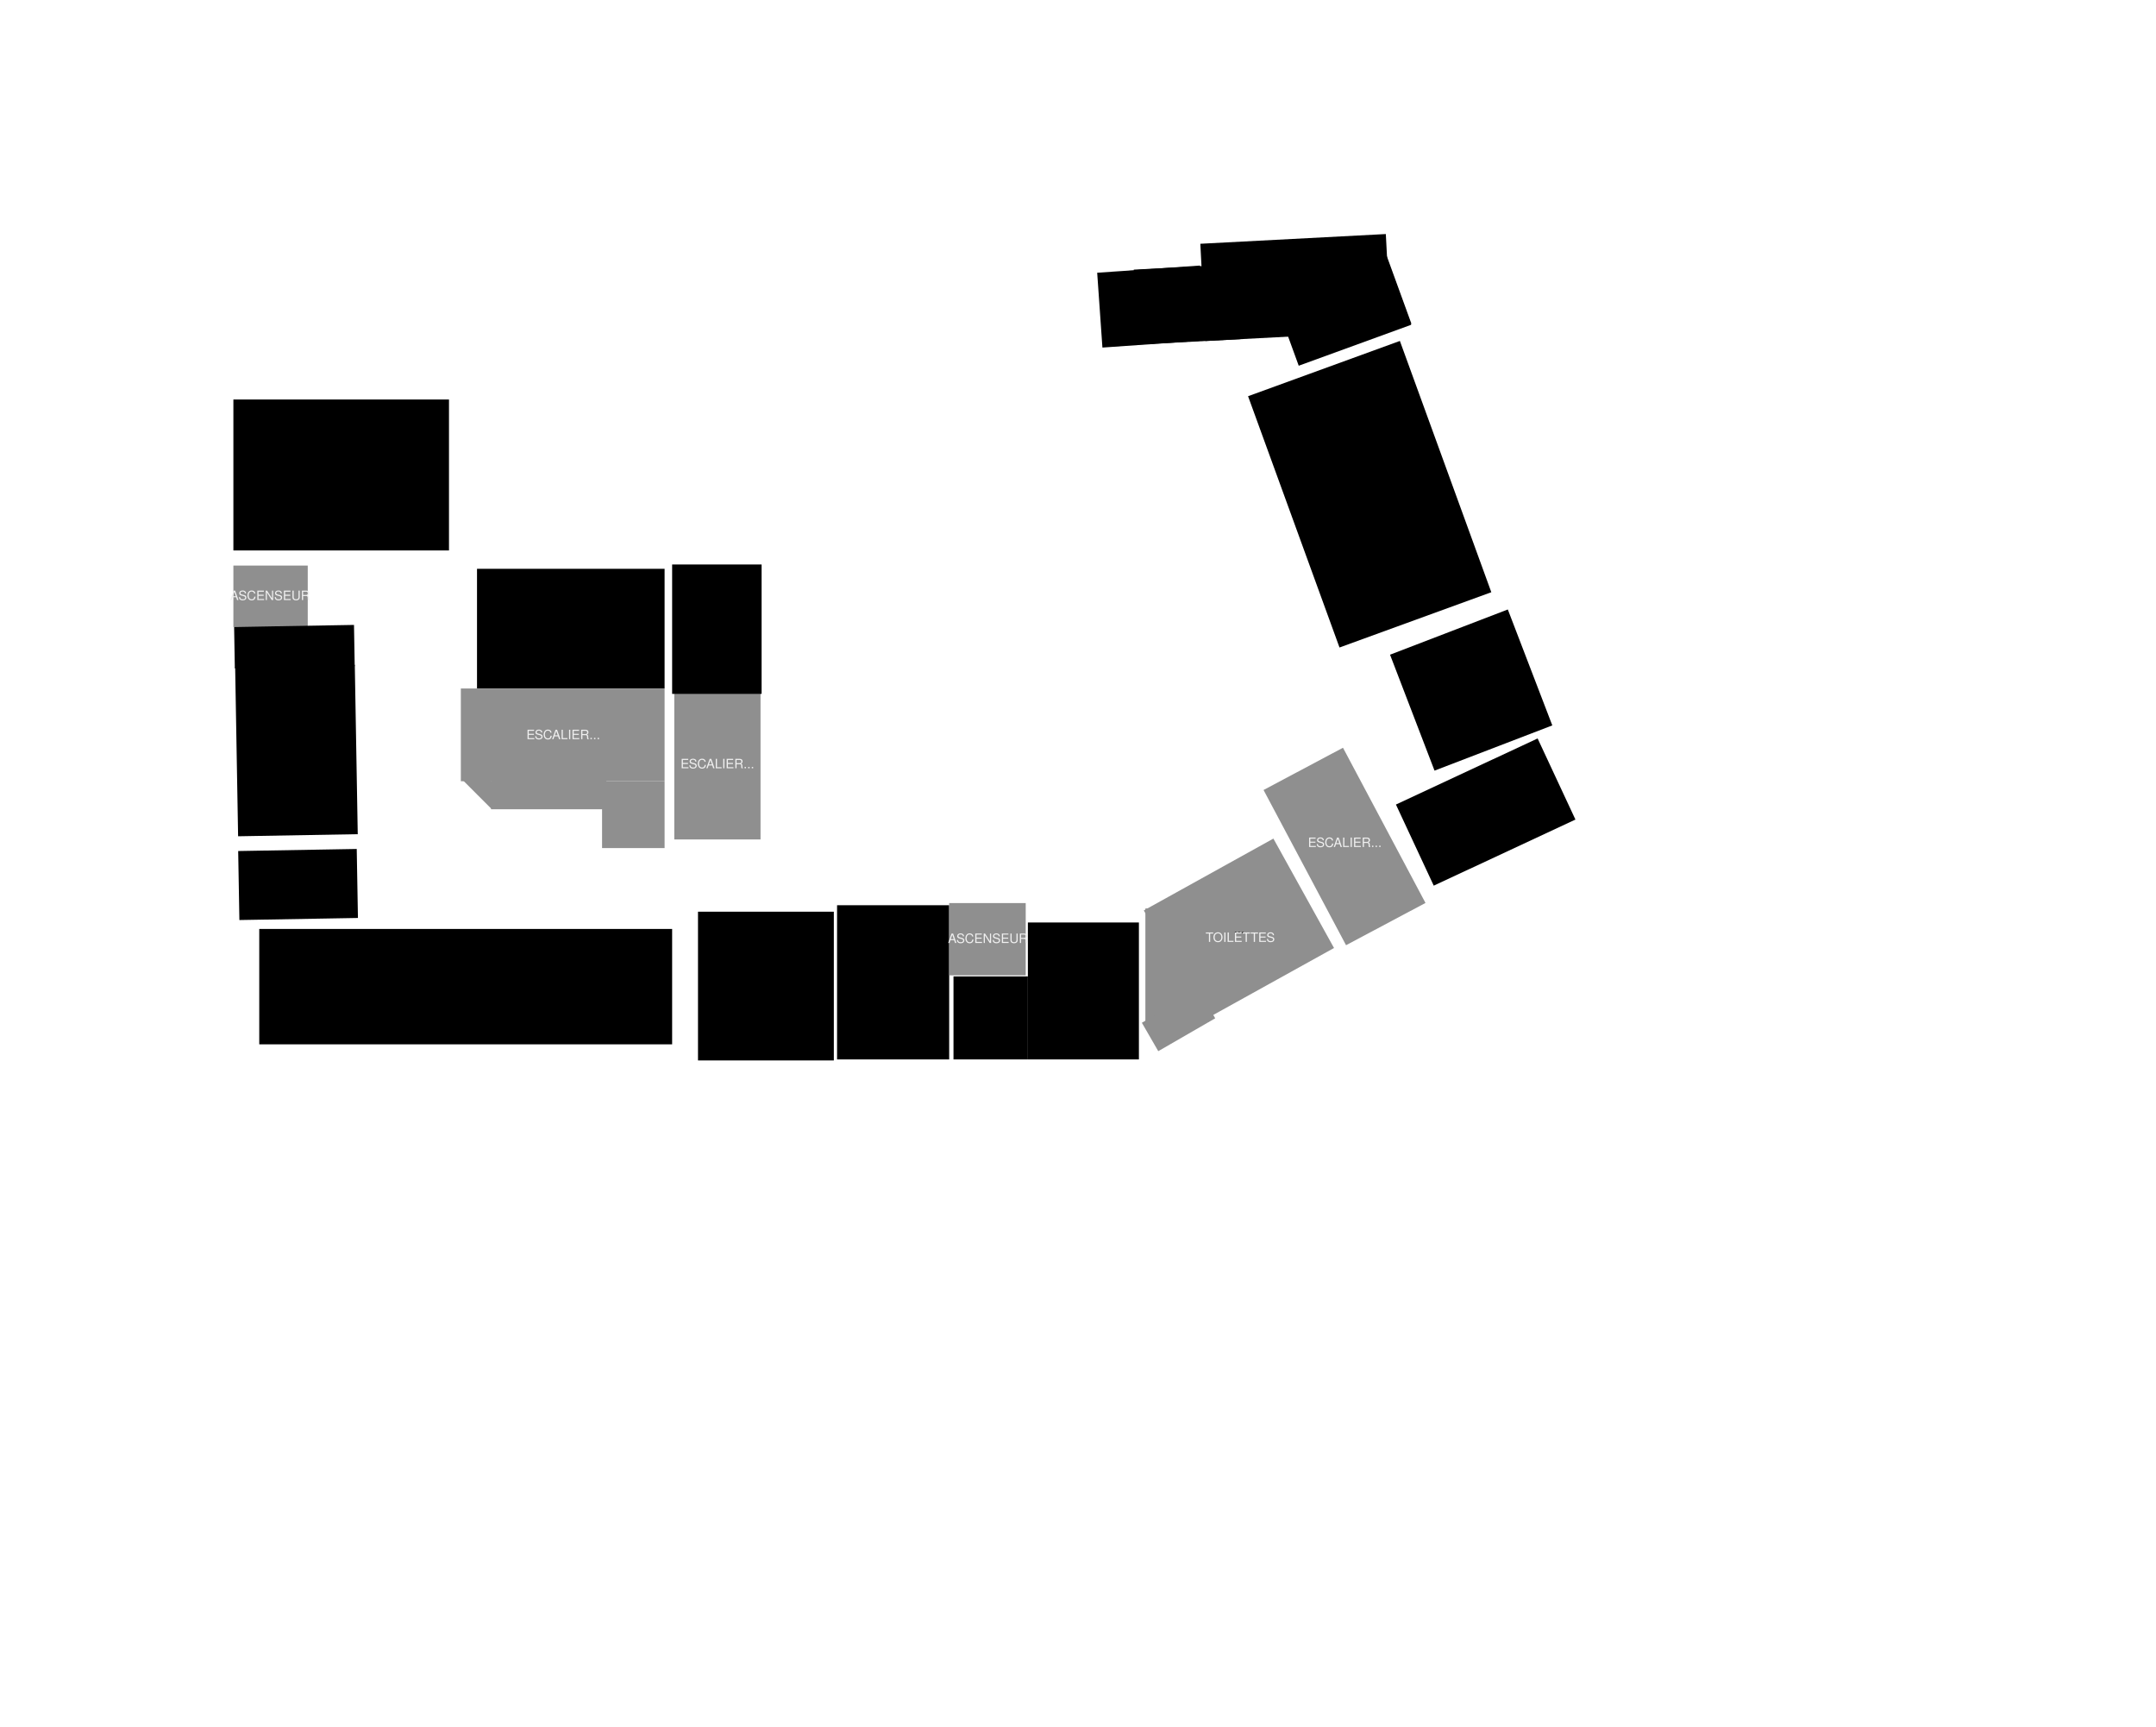
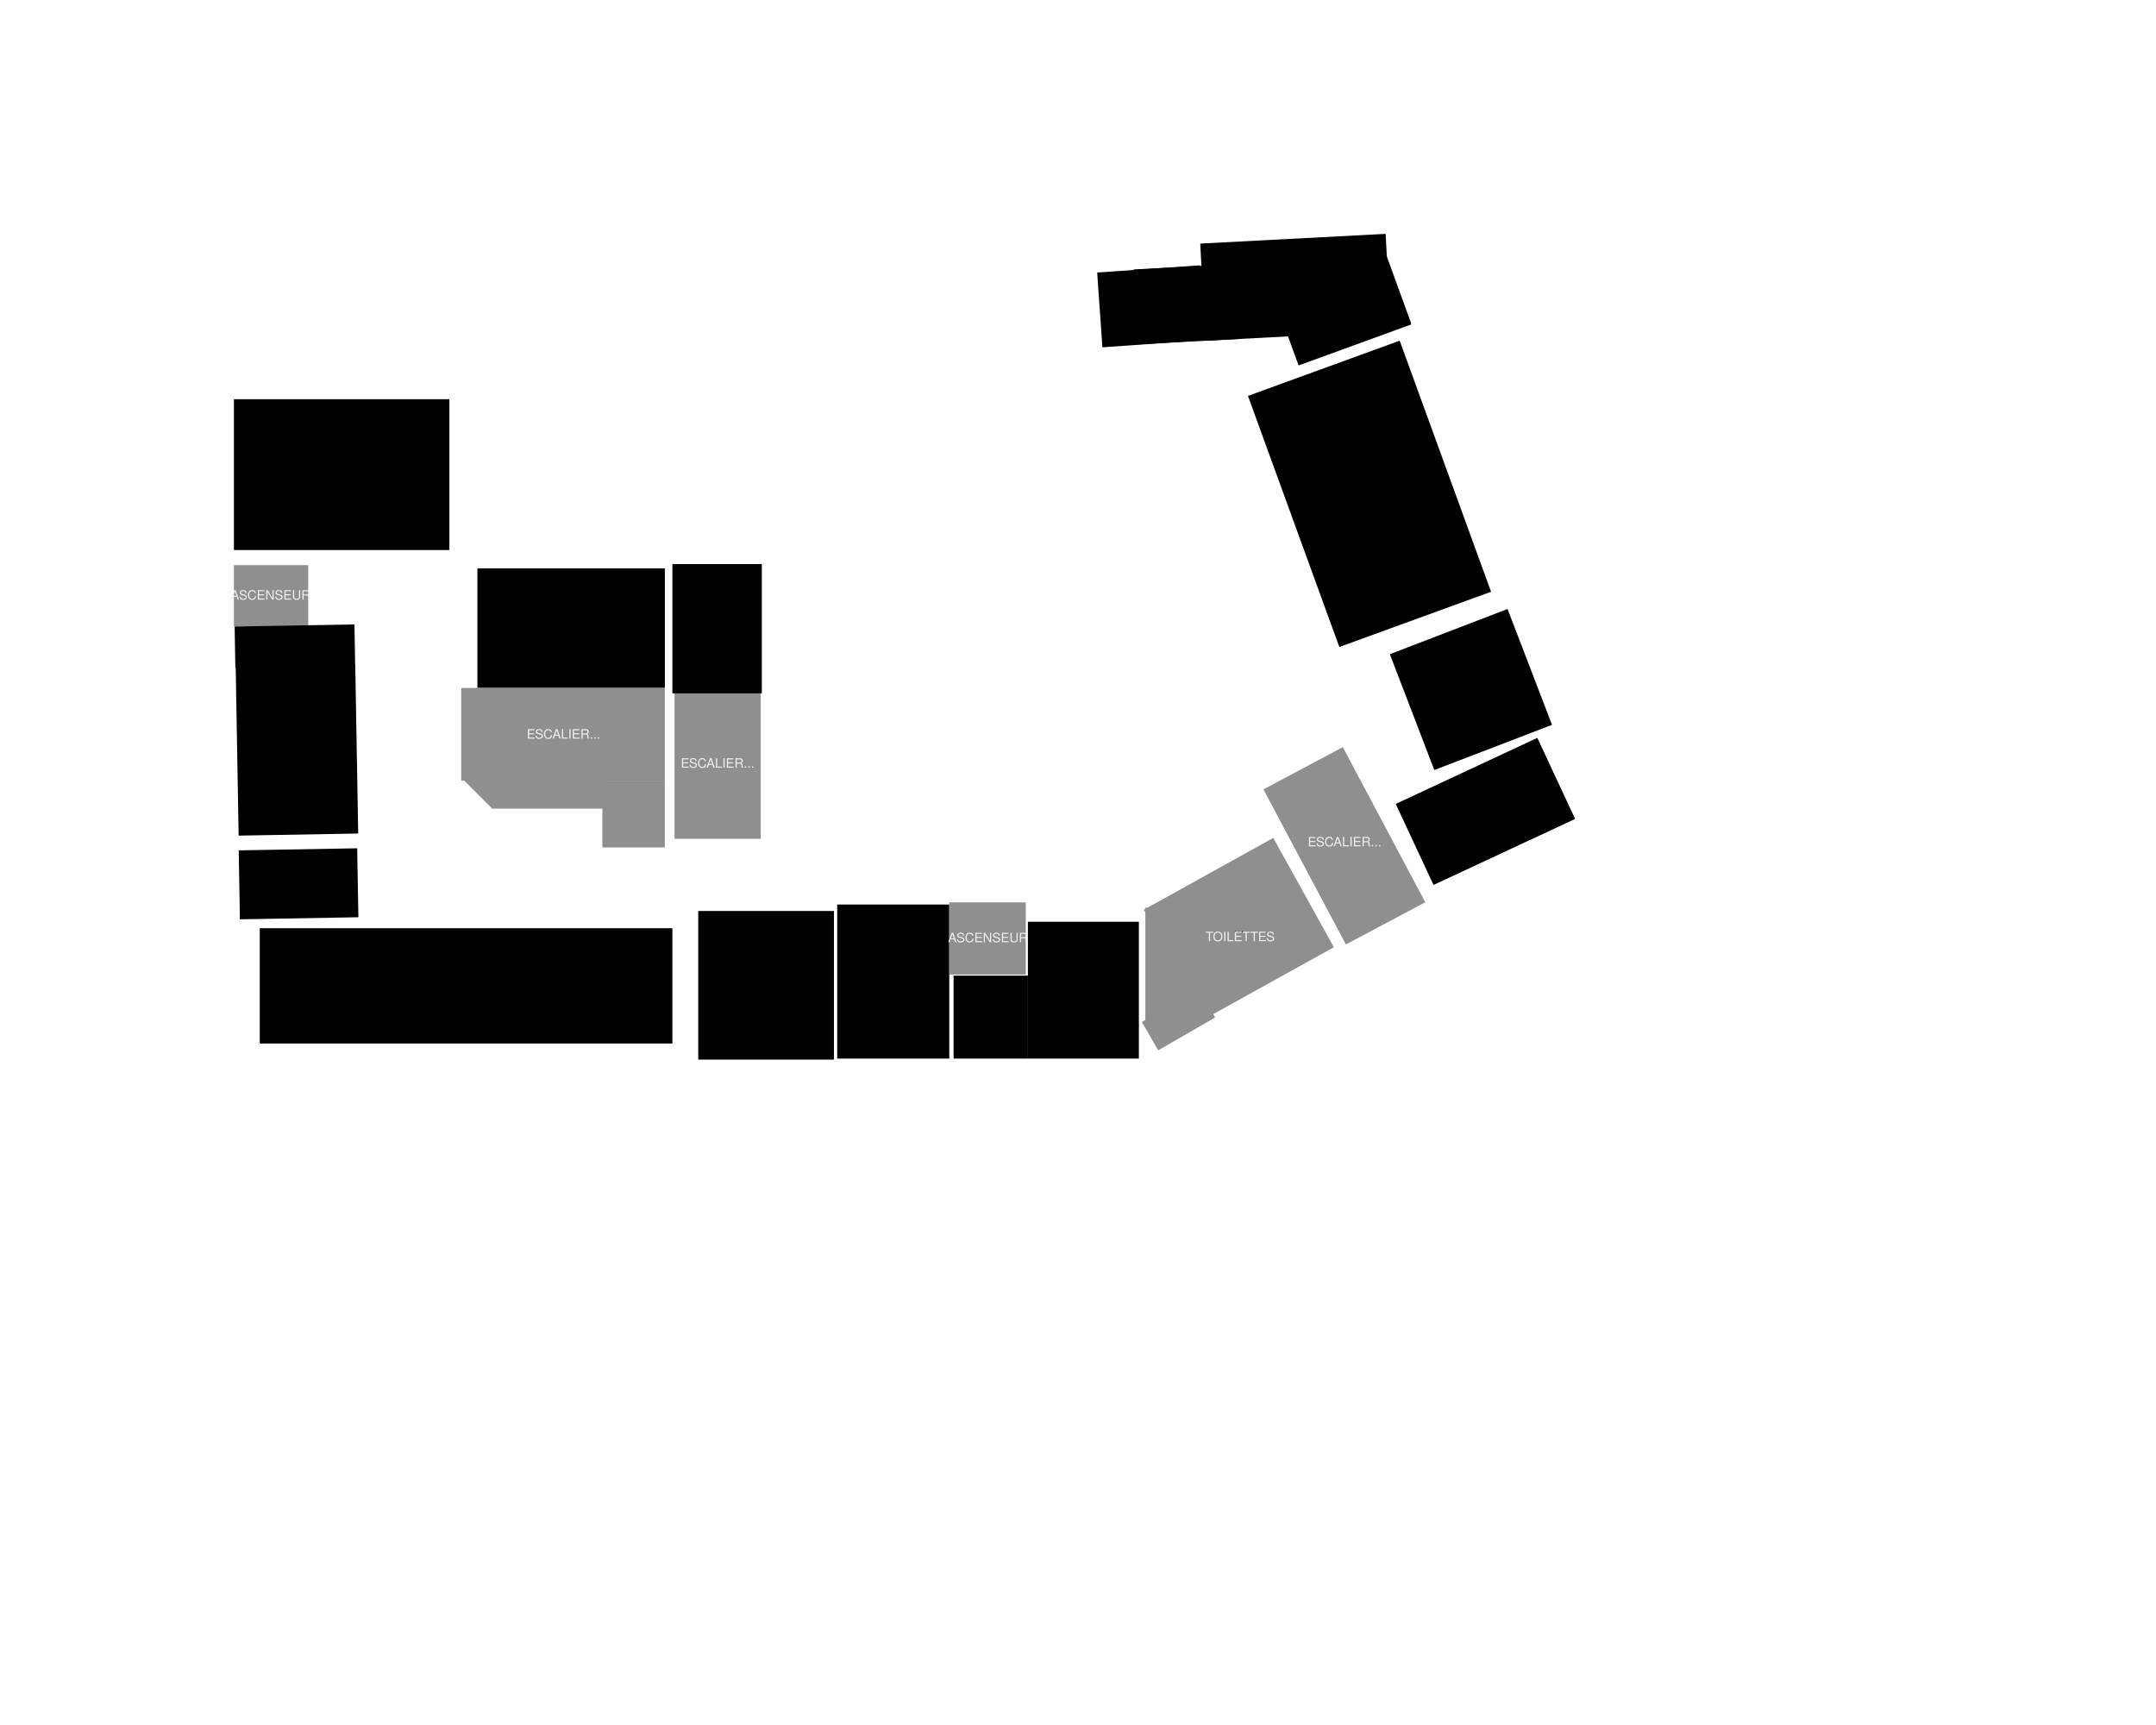
- <svg xmlns="http://www.w3.org/2000/svg" version="1.1" width="2000px" height="1601px" viewBox="-0.5 -0.5 2000 1601">
+ <svg xmlns="http://www.w3.org/2000/svg" version="1.1" width="2000px" height="1600px" viewBox="-0.5 -0.5 2000 1601">
  <g>
+     <g id="background">
+       <rect x="0" y="0" width="2000px" height="1600px" fill-opacity="0" />
+     </g>
    <g id="rooms">
      <g id="S-11-Microtech">
        <rect x="216" y="370" width="200" height="139.98" stroke="none" pointer-events="all" />
      </g>
      <g id="S-12-Pandora">
        <path d="M 631 856 L 231 861 L 233 976 L 624 974 L 624 847" fill="none" stroke-width="18" stroke-miterlimit="10" pointer-events="stroke" />
        <rect x="240" y="861" width="383" height="107" stroke="none" pointer-events="all" />
      </g>
      <g id="S-14-Poudlard">
        <path d="M 1160 355 L 1237 604 L 1386 549 L 1300 310 L 1160 362" fill="none" stroke-width="13" stroke-miterlimit="10" pointer-events="stroke" />
        <rect x="1195.15" y="333.83" width="149.87" height="248" stroke="none" transform="rotate(-20,1270.09,457.83)" pointer-events="all" />
      </g>
      <g id="B-11-Gallifrey">
        <rect x="647" y="845" width="126" height="137.94" stroke="none" pointer-events="all" />
      </g>
      <g id="B-12-Le-Continental">
        <rect x="776" y="839" width="104" height="143" stroke="none" pointer-events="all" />
      </g>
      <g id="B-13-Kaer-Morhen">
        <rect x="884" y="905" width="69" height="77" stroke="none" pointer-events="all" />
        <rect x="953" y="855" width="103" height="127" stroke="none" pointer-events="all" />
      </g>
      <g id="B-14-La-Matrice">
        <rect x="1305.17" y="711.09" width="145.03" height="83" stroke="none" transform="rotate(-25,1377.68,752.59)" pointer-events="all" />
        <path d="M 1287 735 L 1331 823 L 1461 754 L 1435 686 L 1331 726 L 1303 735 L 1294 739 L 1286 744" fill="none" stroke-width="14" stroke-miterlimit="10" pointer-events="stroke" />
      </g>
      <g id="B-15-Krikkit">
        <rect x="1305.71" y="581.87" width="117.03" height="115.16" stroke="none" transform="rotate(-21,1364.22,639.45)" pointer-events="all" />
      </g>
-       <g id="0-11-Kanojedo">
+       <g id="O-11-Kanojedo">
        <rect x="442" y="527" width="174" height="111" stroke="none" pointer-events="all" />
      </g>
-       <g id="0-12-Arrakis">
+       <g id="O-12-Arrakis">
        <rect x="219" y="617.04" width="111" height="157.05" stroke="none" transform="rotate(-1,274.5,695.57)" pointer-events="all" />
      </g>
    </g>
    <g id="floorLines">
      <path d="M 1154 381 L 1182 681 L 1235 645 L 1242 640 L 1235 645" fill="none" stroke-width="15" stroke-miterlimit="10" pointer-events="stroke" />
      <path d="M 409.44 780.36 L 429 780 L 449 780" fill="none" stroke-width="15" stroke-miterlimit="10" pointer-events="stroke" />
      <path d="M 1283 214 L 1113 225 L 1113 245 L 1016 252 L 1055 760" fill="none" stroke-width="15" stroke-miterlimit="10" pointer-events="stroke" />
      <path d="M 427 722 L 427 776" fill="none" stroke-width="5" stroke-miterlimit="10" pointer-events="stroke" />
      <path d="M 1105 854 L 1120 881" fill="none" stroke-width="5" stroke-miterlimit="10" pointer-events="stroke" />
      <path d="M 217 782 L 341 780" fill="none" stroke-width="15" stroke-miterlimit="10" pointer-events="stroke" />
      <path d="M 214.62 516.68 L 383 517" fill="none" stroke-width="15" stroke-miterlimit="10" pointer-events="stroke" />
      <path d="M 218 1000 L 209 510 L 209 363 L 423 363 L 423 520 L 620 520" fill="none" stroke-width="15" stroke-miterlimit="10" pointer-events="stroke" />
      <path d="M 423 581 L 423 606" fill="none" stroke-width="15" stroke-miterlimit="10" pointer-events="stroke" />
      <path d="M 362 848 L 516 846" fill="none" stroke-width="5" stroke-miterlimit="10" pointer-events="stroke" />
      <path d="M 640 845 L 640 993" fill="none" stroke-width="15" stroke-miterlimit="10" pointer-events="stroke" />
      <path d="M 775 985 L 774 838" fill="none" stroke-width="5" stroke-miterlimit="10" pointer-events="stroke" />
      <path d="M 547 846 L 717 843" fill="none" stroke-width="5" stroke-miterlimit="10" pointer-events="stroke" />
      <path d="M 212 992 L 1071 988" fill="none" stroke-width="15" stroke-miterlimit="10" pointer-events="stroke" />
      <path d="M 981 853 L 1055.88 853.33" fill="none" stroke-width="5" stroke-miterlimit="10" pointer-events="stroke" />
      <path d="M 1276 209 L 1480 768" fill="none" stroke-width="15" stroke-miterlimit="10" pointer-events="stroke" />
      <path d="M 1406 555 L 1228 622 L 1146 354" fill="none" stroke-width="15" stroke-miterlimit="10" pointer-events="stroke" />
      <path d="M 1166 449 L 1180 552 L 1191 661 L 1202 653 L 1179 486 L 1209 654 L 1199 550 L 1217 644 L 1227 642 L 1223 627 L 1234 631 L 1239 648" fill="none" stroke-width="15" stroke-miterlimit="10" pointer-events="stroke" />
      <path d="M 1277 738 L 1299 727" fill="none" stroke-width="5" stroke-miterlimit="10" pointer-events="stroke" />
      <path d="M 1304 651 L 1329 717 L 1442 674" fill="none" stroke-width="5" stroke-miterlimit="10" pointer-events="stroke" />
      <path d="M 951 837 L 951 903 L 882 903 L 882 986" fill="none" stroke-width="5" stroke-miterlimit="10" pointer-events="stroke" />
      <path d="M 829 837 L 882 837 L 882 904" fill="none" stroke-width="5" stroke-miterlimit="10" pointer-events="stroke" />
      <path d="M 709 776 L 703 520 L 623 520 L 623 783" fill="none" stroke-width="15" stroke-miterlimit="10" pointer-events="stroke" />
      <path d="M 606 787 L 557 787 L 557 751 L 456 751 L 427 721 L 426 640 L 555 640 L 555 695 L 519 695 L 485 695" fill="none" stroke-width="5" stroke-miterlimit="10" pointer-events="stroke" />
      <path d="M 599 782 L 634.26 781.46 L 665 781" fill="none" stroke-width="15" stroke-miterlimit="10" pointer-events="stroke" />
      <path d="M 1063 838 L 1063 993" fill="none" stroke-width="15" stroke-miterlimit="10" pointer-events="stroke" />
      <path d="M 1480 760 L 1067 976" fill="none" stroke-width="15" stroke-miterlimit="10" pointer-events="stroke" />
      <path d="M 1058 843 L 1095 822" fill="none" stroke-width="5" stroke-miterlimit="10" pointer-events="stroke" />
      <path d="M 1141.73 798 L 1183 775" fill="none" stroke-width="5" stroke-miterlimit="10" pointer-events="stroke" />
      <path d="M 1250 686 L 1165 733 L 1244 883 L 1324 841 L 1266 725" fill="none" stroke-width="15" stroke-miterlimit="10" pointer-events="stroke" />
      <path d="M 697 776 L 1047 764 L 1102 732" fill="none" stroke-width="15" stroke-miterlimit="10" pointer-events="stroke" />
    </g>
    <g id="floorRect">
      <rect x="1032.62" y="236.01" width="69.56" height="95.58" stroke="none" transform="rotate(86,1067.4,283.8)" pointer-events="all" />
      <rect x="1066" y="234" width="69.56" height="95.58" stroke="none" transform="rotate(87,1100.78,281.79)" pointer-events="all" />
      <rect x="216" y="524" width="68.98" height="57" fill="#8f8f8f" stroke="none" pointer-events="all" />
      <text x="250" y="556" fill="rgb(240, 240, 240)" font-family="Helvetica" font-size="12px" text-anchor="middle">ASCENSEUR</text>
      <rect x="1156.24" y="179.99" width="90.28" height="172.31" stroke="none" transform="rotate(87,1201.38,266.14)" pointer-events="all" />
      <rect x="1242" y="253" width="85.55" height="20" stroke="none" transform="rotate(70,1284.78,263)" pointer-events="all" />
      <rect x="217" y="580.01" width="111.22" height="38.26" stroke="none" transform="rotate(-1,272.61,599.14)" pointer-events="all" />
      <rect x="221" y="787.77" width="109.99" height="64" stroke="none" transform="rotate(-1,275.99,819.77)" pointer-events="all" />
      <rect x="880" y="837" width="71" height="67" fill="#8f8f8f" stroke="none" pointer-events="all" />
      <text x="916" y="874" fill="rgb(240, 240, 240)" font-family="Helvetica" font-size="12px" text-anchor="middle">ASCENSEUR</text>
      <rect x="625" y="639" width="80" height="139" fill="#8f8f8f" stroke="none" pointer-events="all" />
      <text x="665" y="712" fill="rgb(240, 240, 240)" font-family="Helvetica" font-size="12px" text-anchor="middle">ESCALIER...</text>
      <rect x="623" y="523" width="83" height="120" stroke="none" pointer-events="all" />
      <rect x="427" y="638" width="189" height="86" fill="#8f8f8f" stroke="none" pointer-events="all" />
      <text x="522" y="685" fill="rgb(240, 240, 240)" font-family="Helvetica" font-size="12px" text-anchor="middle">ESCALIER...</text>
      <rect x="558" y="724" width="58" height="62" fill="#8f8f8f" stroke="none" pointer-events="all" />
      <rect x="455" y="721" width="107" height="29" fill="#8f8f8f" stroke="none" pointer-events="all" />
      <rect x="439.18" y="710.68" width="18.06" height="38" fill="#8f8f8f" stroke="none" transform="rotate(-45,448.21,729.68)" pointer-events="all" />
      <rect x="1080.06" y="803.24" width="137.43" height="116" fill="#8f8f8f" stroke="none" transform="rotate(-29,1148.78,861.24)" pointer-events="all" />
      <text x="1149" y="865" font-family="Helvetica" font-size="12px" text-anchor="middle">...</text>
      <rect x="1062" y="842" width="59" height="105" fill="#8f8f8f" stroke="none" pointer-events="all" />
      <rect x="1062.26" y="930.7" width="61" height="30.44" fill="#8f8f8f" stroke="none" transform="rotate(-30,1092.76,945.92)" pointer-events="all" />
      <rect x="1199" y="224" width="85.55" height="111" stroke="none" transform="rotate(70,1241.78,279.5)" pointer-events="all" />
      <rect x="1205" y="703" width="83.46" height="163.02" fill="#8f8f8f" stroke="none" transform="rotate(-28,1246.73,784.51)" pointer-events="all" />
      <rect x="1214.05" y="764.11" width="65" height="34" fill="none" stroke="none" pointer-events="all" />
      <text x="1247" y="785" fill="rgb(240, 240, 240)" font-family="Helvetica" font-size="12px" text-anchor="middle">ESCALIER...</text>
      <rect x="1113" y="850" width="73" height="39" fill="none" stroke="none" pointer-events="all" />
      <text x="1150" y="873" fill="rgb(240, 240, 240)" font-family="Helvetica" font-size="12px" text-anchor="middle">TOILETTES</text>
    </g>
  </g>
</svg>
